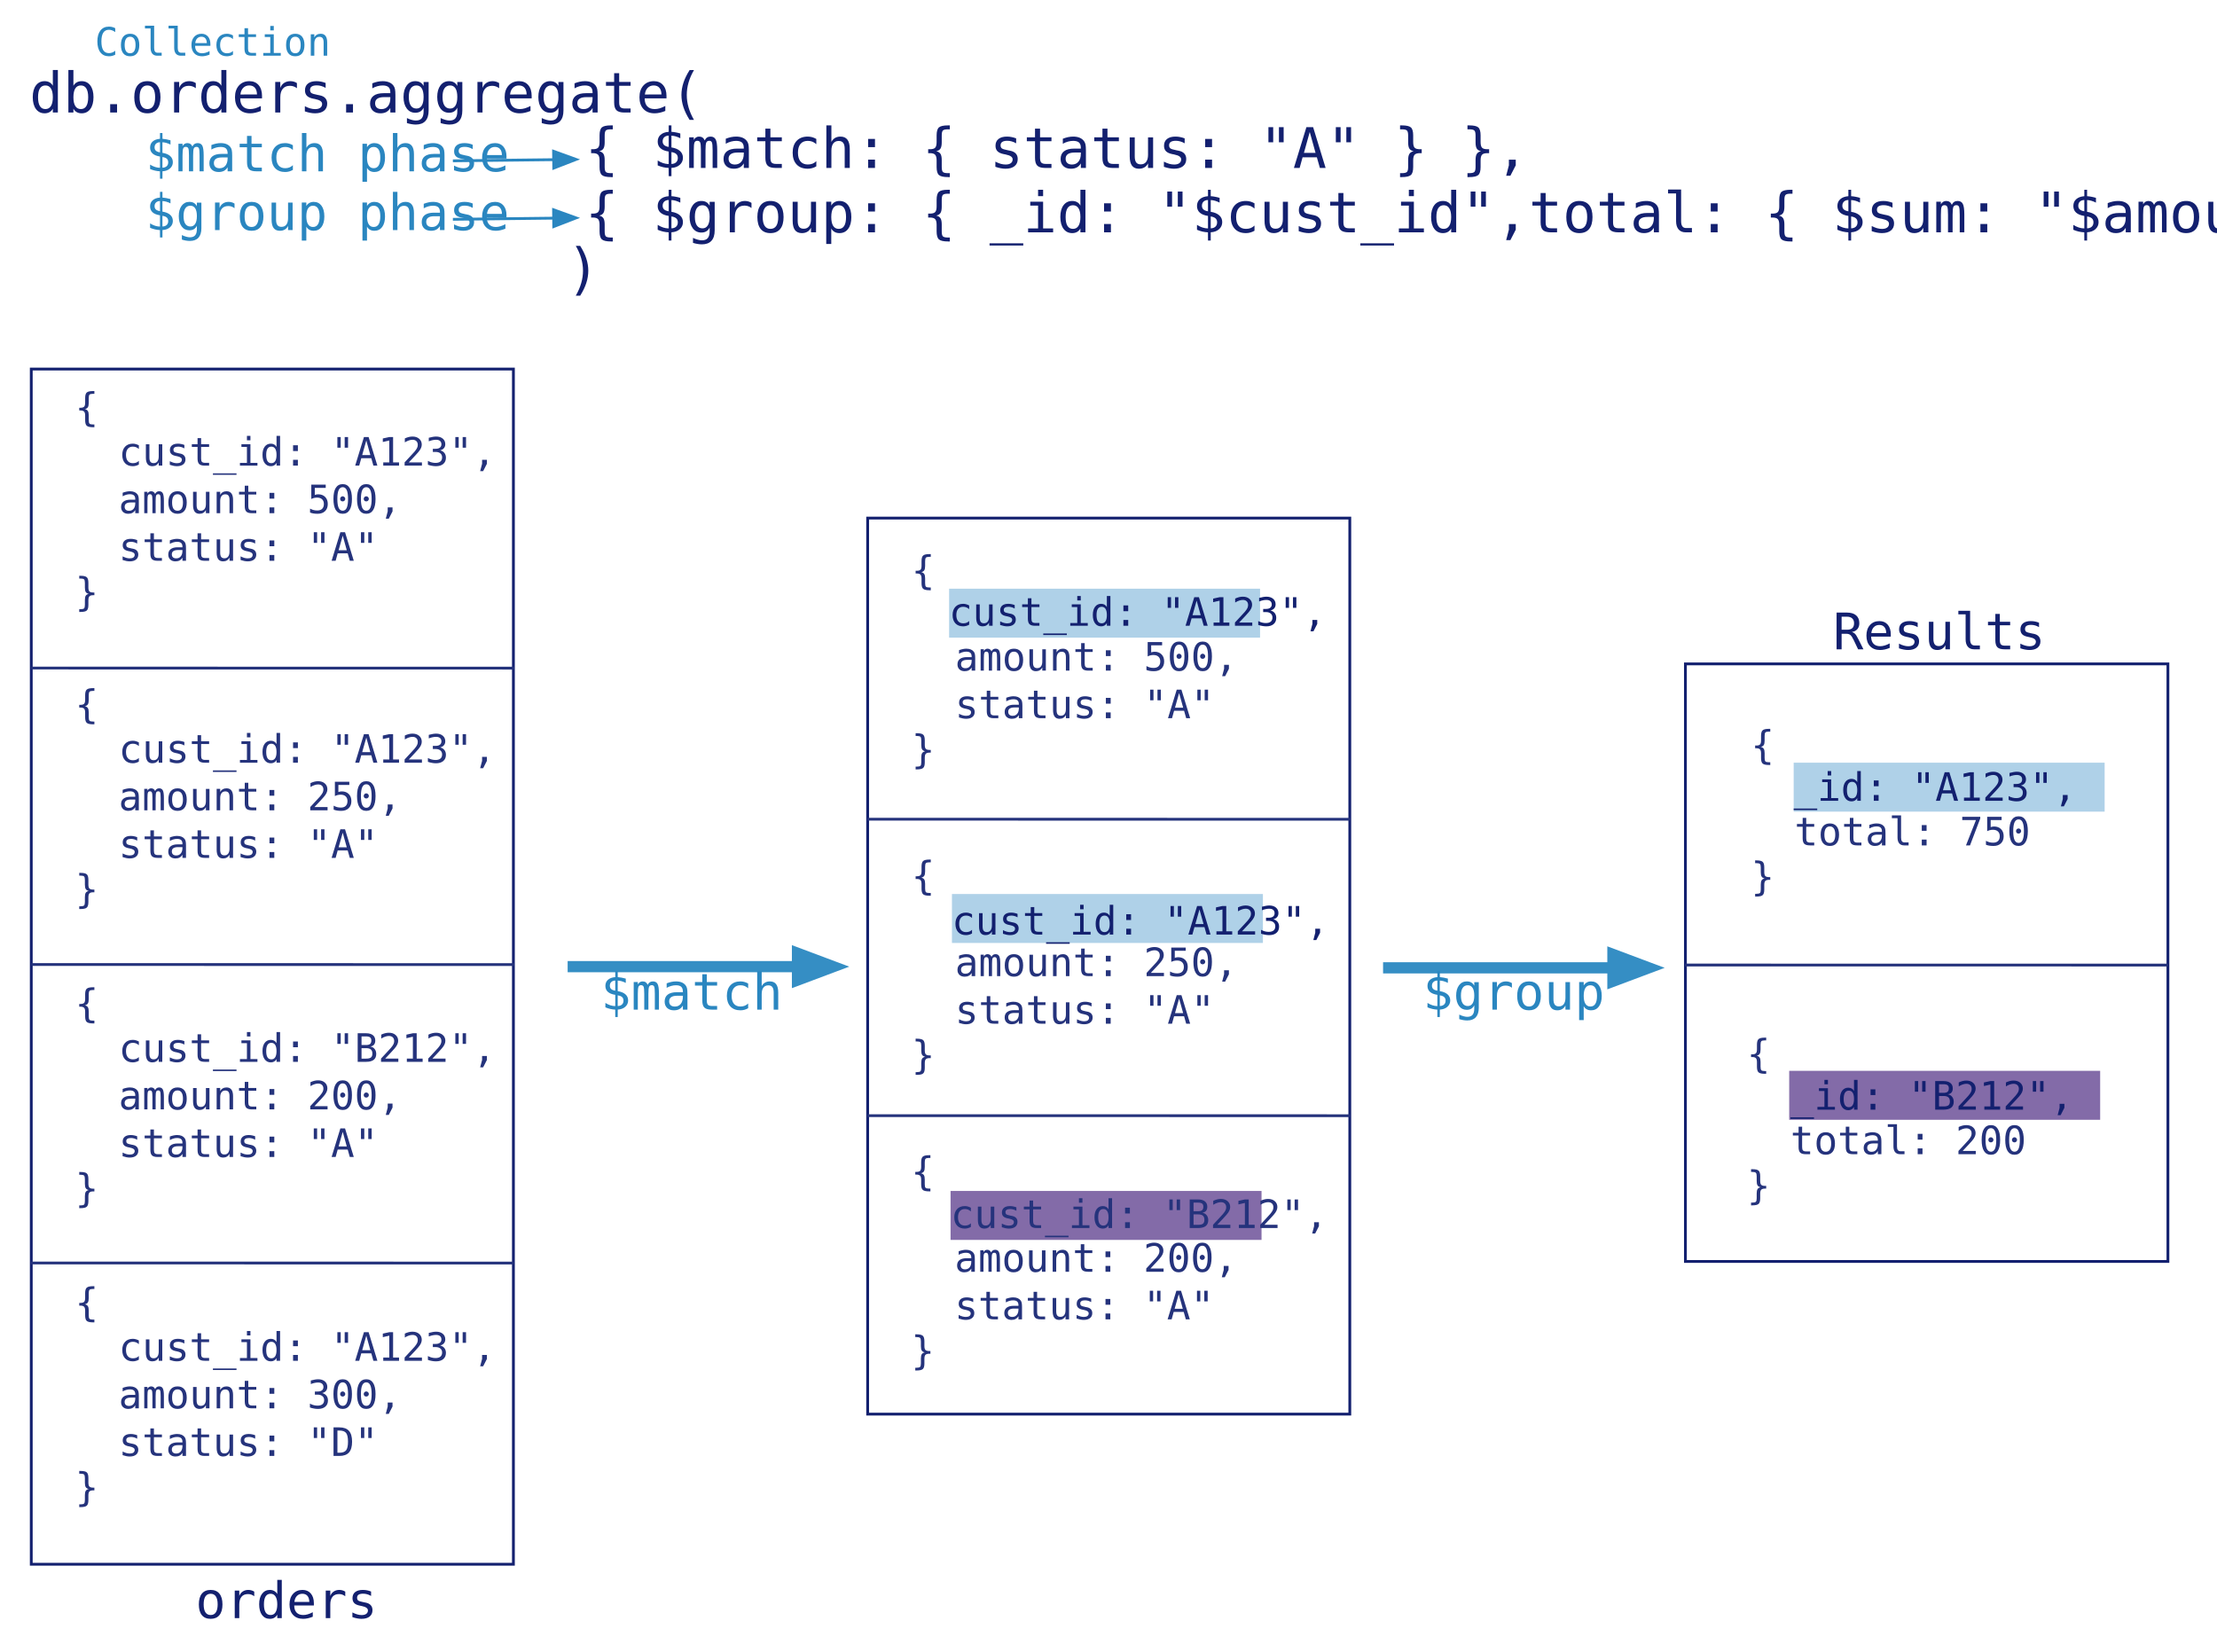
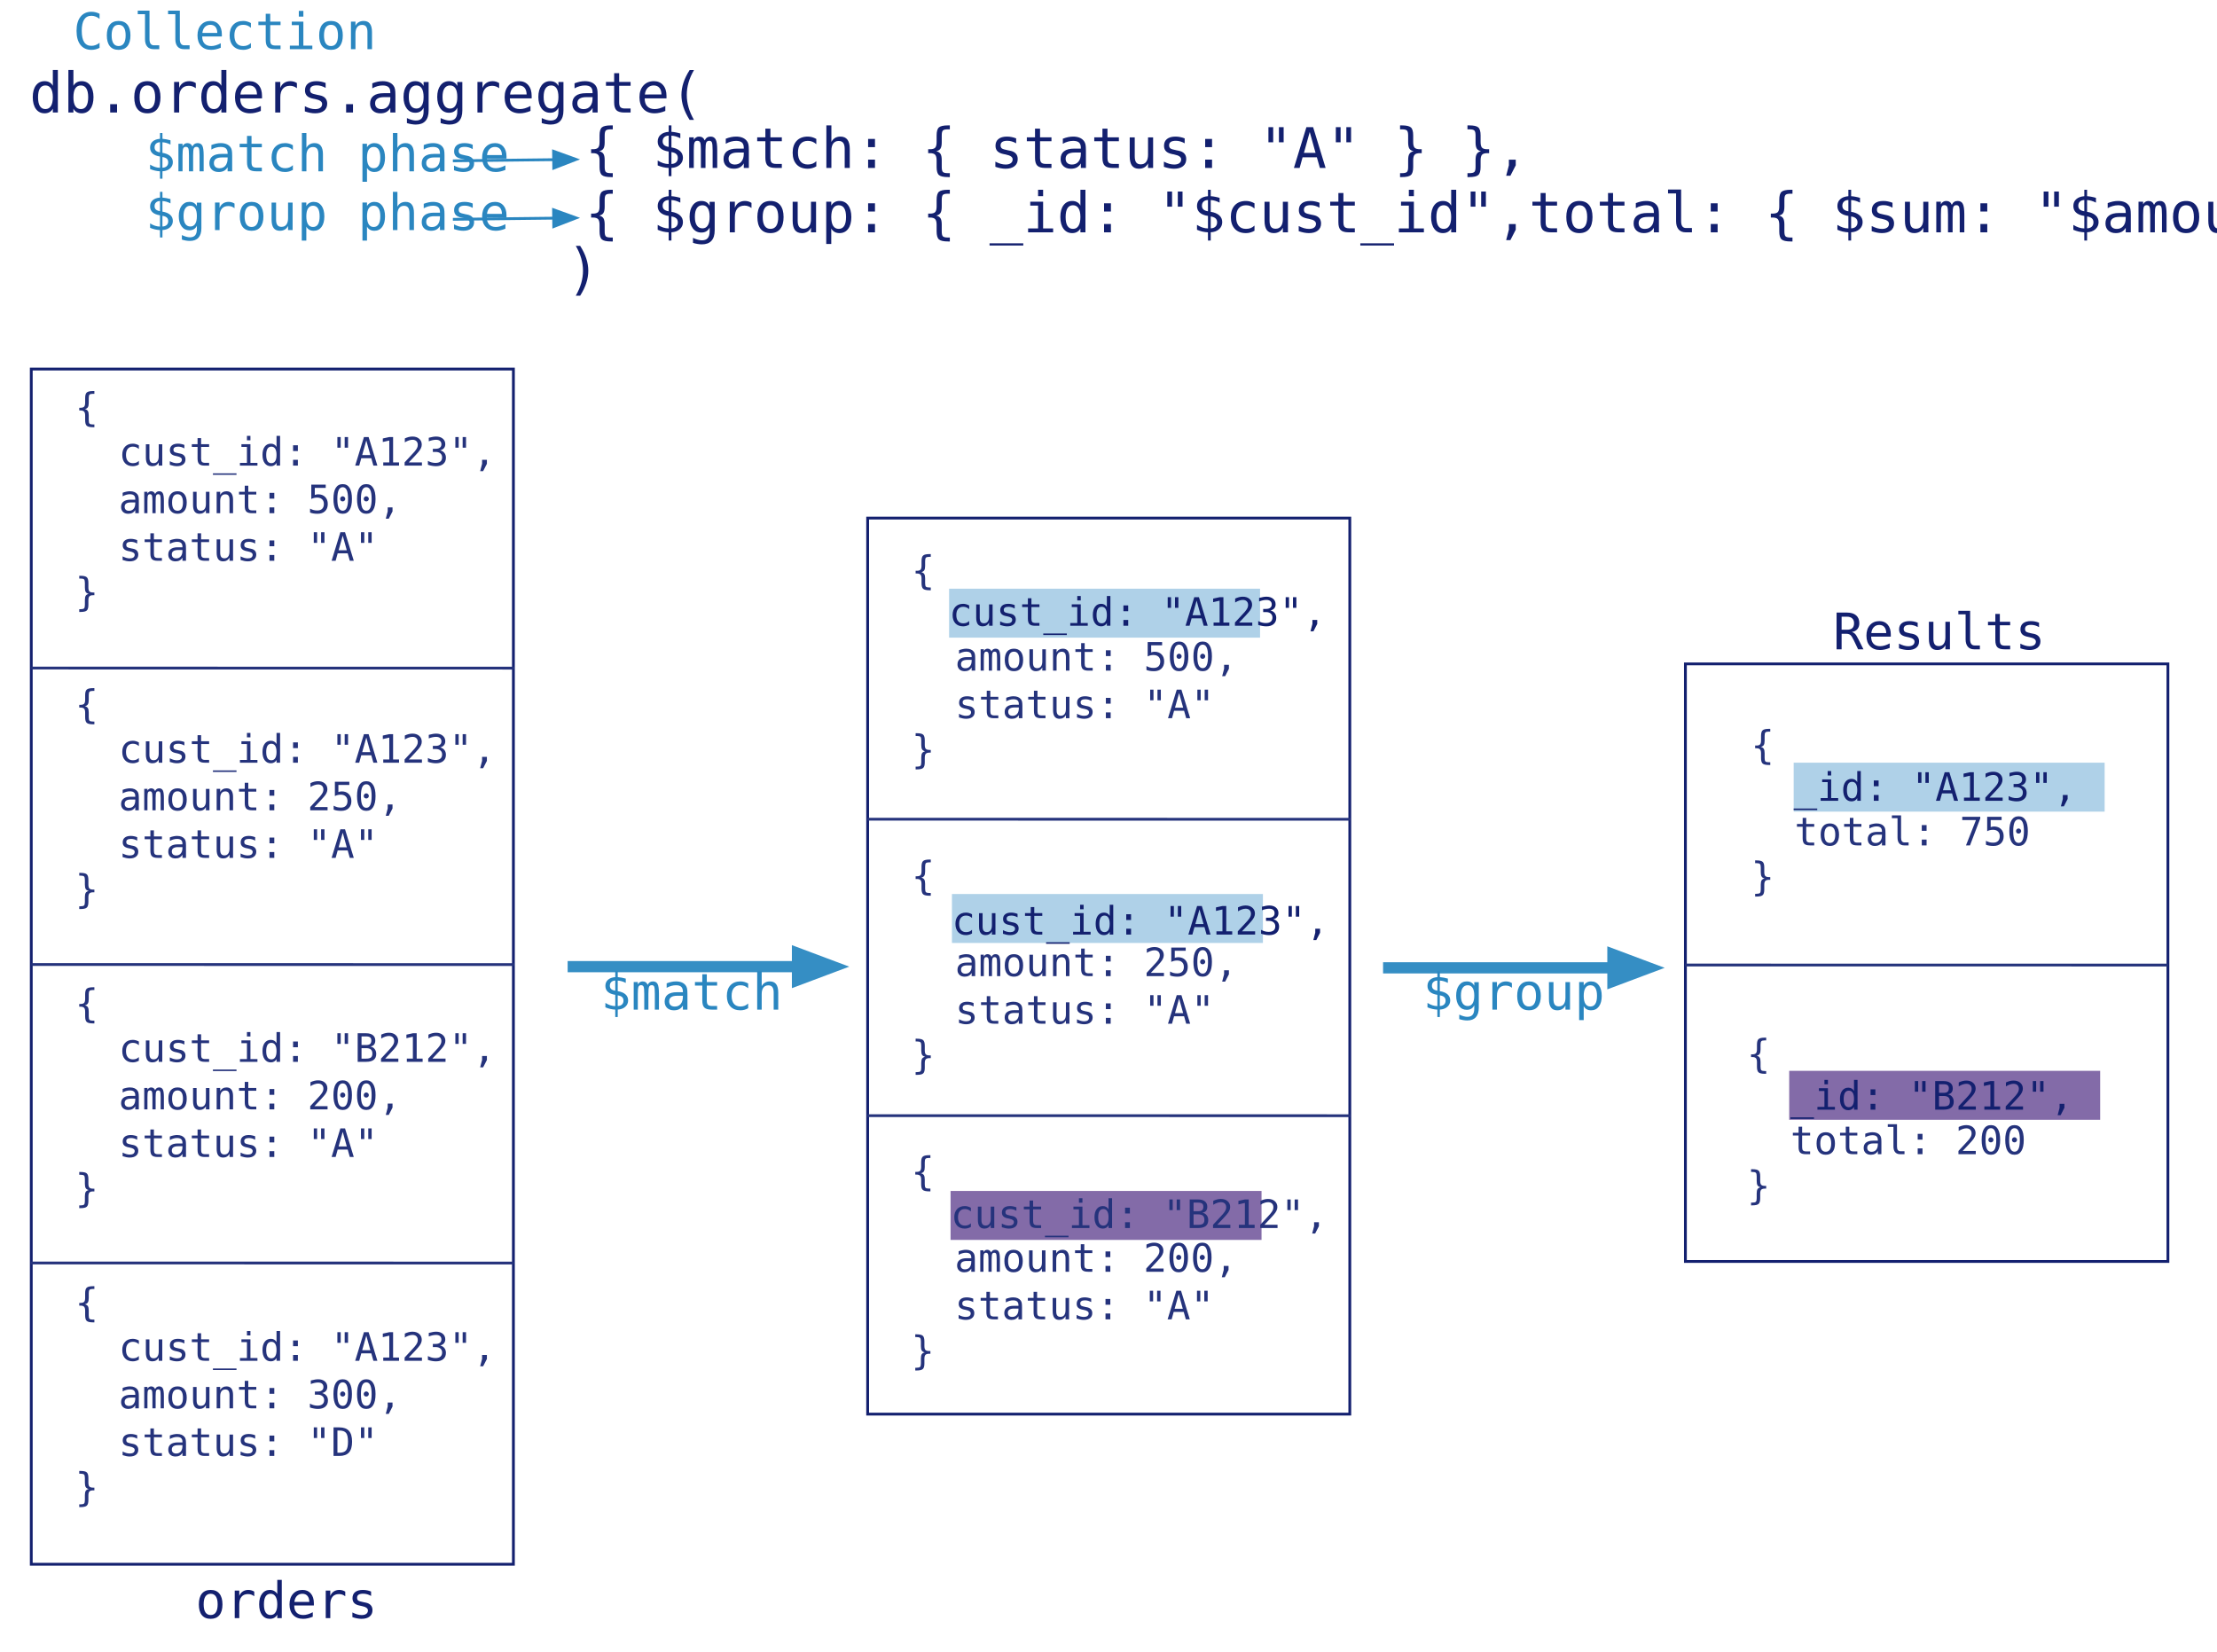
<svg xmlns="http://www.w3.org/2000/svg" version="1.1" x="0px" y="0px" width="792" height="590" viewBox="0, 0, 792, 590">
  <g id="Layer 2">
    <g>
      <path d="M339.058,210.318 L450.147,210.318 L450.147,227.807 L339.058,227.807 z" fill="#AFD1E8" />
      <text transform="matrix(1, 0, 0, 1, 397.538, 219.685)">
        <tspan x="-58.559" y="3.878" font-family="Inconsolata" font-size="14" fill="#13206F">cust_id: "A123",</tspan>
      </text>
    </g>
    <g>
      <path d="M340.074,319.396 L451.164,319.396 L451.164,336.885 L340.074,336.885 z" fill="#AFD1E8" />
      <text transform="matrix(1, 0, 0, 1, 396.851, 329.563)">
        <tspan x="-56.855" y="4.321" font-family="Inconsolata" font-size="14" fill="#13206F">cust_id: "A123",</tspan>
      </text>
    </g>
    <path d="M309.96,185.092 L482.2,185.092 L482.2,505.213 L309.96,505.213 z" fill-opacity="0" stroke="#13206F" stroke-width="1" />
    <text transform="matrix(1, 0, 0, 1, 383.292, 345.228)">
      <tspan x="-57.707" y="-27.5" font-family="Inconsolata" font-size="14" fill="#25337C">{ </tspan>
      <tspan x="-57.707" y="-12.5" font-family="Inconsolata" font-size="14" fill="#25337C">  </tspan>
      <tspan x="-57.707" y="3.5" font-family="GillSansMT" font-size="14" fill="#25337C">    </tspan>
      <tspan x="-42.148" y="3.5" font-family="Inconsolata" font-size="14" fill="#25337C">amount: 250,</tspan>
      <tspan x="-57.707" y="20.5" font-family="GillSansMT" font-size="14" fill="#25337C">    </tspan>
      <tspan x="-42.148" y="20.5" font-family="Inconsolata" font-size="14" fill="#25337C">status: "A"</tspan>
      <tspan x="-57.707" y="36.5" font-family="Inconsolata" font-size="14" fill="#25337C">}</tspan>
    </text>
    <text transform="matrix(1, 0, 0, 1, 380.957, 236.092)">
      <tspan x="-55.372" y="-27.5" font-family="Inconsolata" font-size="14" fill="#25337C">{ </tspan>
      <tspan x="-55.372" y="-12.5" font-family="Inconsolata" font-size="14" fill="#25337C">  </tspan>
      <tspan x="-55.372" y="3.5" font-family="GillSansMT" font-size="14" fill="#25337C">    </tspan>
      <tspan x="-39.814" y="3.5" font-family="Inconsolata" font-size="14" fill="#25337C">amount: 500,</tspan>
      <tspan x="-55.372" y="20.5" font-family="GillSansMT" font-size="14" fill="#25337C">    </tspan>
      <tspan x="-39.814" y="20.5" font-family="Inconsolata" font-size="14" fill="#25337C">status: "A"</tspan>
      <tspan x="-55.372" y="36.5" font-family="Inconsolata" font-size="14" fill="#25337C">}</tspan>
    </text>
    <path d="M309.83,292.67 L482.33,292.693" fill-opacity="0" stroke="#25337C" stroke-width="1" />
    <path d="M309.83,398.58 L482.33,398.603" fill-opacity="0" stroke="#25337C" stroke-width="1" />
    <text transform="matrix(1, 0, 0, 1, 383.227, 450.846)">
      <tspan x="-57.772" y="-27.5" font-family="Inconsolata" font-size="14" fill="#25337C">{ </tspan>
      <tspan x="-57.772" y="-12.5" font-family="Inconsolata" font-size="14" fill="#25337C">  </tspan>
      <tspan x="-57.772" y="3.5" font-family="GillSansMT" font-size="14" fill="#25337C">    </tspan>
      <tspan x="-42.213" y="3.5" font-family="Inconsolata" font-size="14" fill="#25337C">amount: 200,</tspan>
      <tspan x="-57.772" y="20.5" font-family="GillSansMT" font-size="14" fill="#25337C">    </tspan>
      <tspan x="-42.213" y="20.5" font-family="Inconsolata" font-size="14" fill="#25337C">status: "A"</tspan>
      <tspan x="-57.772" y="36.5" font-family="Inconsolata" font-size="14" fill="#25337C">}</tspan>
    </text>
    <g>
      <path d="M339.58,425.484 L450.67,425.484 L450.67,442.972 L339.58,442.972 z" fill="#836BA8" />
      <text transform="matrix(1, 0, 0, 1, 395.58, 434.228)">
        <tspan x="-56" y="4.5" font-family="Inconsolata" font-size="14" fill="#25337C">cust_id: "B212",</tspan>
      </text>
    </g>
    <g>
      <path d="M11.17,131.848 L183.41,131.848 L183.41,558.848 L11.17,558.848 z" fill-opacity="0" stroke="#13206F" stroke-width="1" />
      <text transform="matrix(1, 0, 0, 1, 93.295, 178.848)">
        <tspan x="-66.5" y="-28.5" font-family="Inconsolata" font-size="14" fill="#25337C">{ </tspan>
        <tspan x="-66.5" y="-12.5" font-family="GillSansMT" font-size="14" fill="#25337C">    </tspan>
        <tspan x="-50.941" y="-12.5" font-family="Inconsolata" font-size="14" fill="#25337C">cust_id: "A123",</tspan>
        <tspan x="-66.5" y="4.5" font-family="GillSansMT" font-size="14" fill="#25337C">    </tspan>
        <tspan x="-50.941" y="4.5" font-family="Inconsolata" font-size="14" fill="#25337C">amount: 500,</tspan>
        <tspan x="-66.5" y="21.5" font-family="GillSansMT" font-size="14" fill="#25337C">    </tspan>
        <tspan x="-50.941" y="21.5" font-family="Inconsolata" font-size="14" fill="#25337C">status: "A"</tspan>
        <tspan x="-66.5" y="37.5" font-family="Inconsolata" font-size="14" fill="#25337C">}</tspan>
      </text>
      <path d="M11.17,238.672 L183.67,238.695" fill-opacity="0" stroke="#25337C" stroke-width="1" />
      <text transform="matrix(1, 0, 0, 1, 93.295, 284.984)">
        <tspan x="-66.5" y="-28.5" font-family="Inconsolata" font-size="14" fill="#25337C">{ </tspan>
        <tspan x="-66.5" y="-12.5" font-family="GillSansMT" font-size="14" fill="#25337C">    </tspan>
        <tspan x="-50.941" y="-12.5" font-family="Inconsolata" font-size="14" fill="#25337C">cust_id: "A123",</tspan>
        <tspan x="-66.5" y="4.5" font-family="GillSansMT" font-size="14" fill="#25337C">    </tspan>
        <tspan x="-50.941" y="4.5" font-family="Inconsolata" font-size="14" fill="#25337C">amount: 250,</tspan>
        <tspan x="-66.5" y="21.5" font-family="GillSansMT" font-size="14" fill="#25337C">    </tspan>
        <tspan x="-50.941" y="21.5" font-family="Inconsolata" font-size="14" fill="#25337C">status: "A"</tspan>
        <tspan x="-66.5" y="37.5" font-family="Inconsolata" font-size="14" fill="#25337C">}</tspan>
      </text>
      <path d="M11.17,344.582 L183.67,344.605" fill-opacity="0" stroke="#25337C" stroke-width="1" />
      <text transform="matrix(1, 0, 0, 1, 93.295, 391.848)">
        <tspan x="-66.5" y="-28.5" font-family="Inconsolata" font-size="14" fill="#25337C">{ </tspan>
        <tspan x="-66.5" y="-12.5" font-family="GillSansMT" font-size="14" fill="#25337C">    </tspan>
        <tspan x="-50.941" y="-12.5" font-family="Inconsolata" font-size="14" fill="#25337C">cust_id: "B212",</tspan>
        <tspan x="-66.5" y="4.5" font-family="GillSansMT" font-size="14" fill="#25337C">    </tspan>
        <tspan x="-50.941" y="4.5" font-family="Inconsolata" font-size="14" fill="#25337C">amount: 200,</tspan>
        <tspan x="-66.5" y="21.5" font-family="GillSansMT" font-size="14" fill="#25337C">    </tspan>
        <tspan x="-50.941" y="21.5" font-family="Inconsolata" font-size="14" fill="#25337C">status: "A"</tspan>
        <tspan x="-66.5" y="37.5" font-family="Inconsolata" font-size="14" fill="#25337C">}</tspan>
      </text>
      <path d="M10.998,451.215 L183.498,451.238" fill-opacity="0" stroke="#25337C" stroke-width="1" />
      <text transform="matrix(1, 0, 0, 1, 93.295, 498.652)">
        <tspan x="-66.5" y="-28.5" font-family="Inconsolata" font-size="14" fill="#25337C">{ </tspan>
        <tspan x="-66.5" y="-12.5" font-family="GillSansMT" font-size="14" fill="#25337C">    </tspan>
        <tspan x="-50.941" y="-12.5" font-family="Inconsolata" font-size="14" fill="#25337C">cust_id: "A123",</tspan>
        <tspan x="-66.5" y="4.5" font-family="GillSansMT" font-size="14" fill="#25337C">    </tspan>
        <tspan x="-50.941" y="4.5" font-family="Inconsolata" font-size="14" fill="#25337C">amount: 300,</tspan>
        <tspan x="-66.5" y="21.5" font-family="GillSansMT" font-size="14" fill="#25337C">    </tspan>
        <tspan x="-50.941" y="21.5" font-family="Inconsolata" font-size="14" fill="#25337C">status: "D"</tspan>
        <tspan x="-66.5" y="37.5" font-family="Inconsolata" font-size="14" fill="#25337C">}</tspan>
      </text>
    </g>
    <g>
      <g>
        <path d="M640.77,272.477 L751.86,272.477 L751.86,289.965 L640.77,289.965 z" fill="#AFD1E8" />
        <text transform="matrix(1, 0, 0, 1, 692.522, 282.221)">
          <tspan x="-51.752" y="3.878" font-family="Inconsolata" font-size="14" fill="#13206F">_id: "A123",</tspan>
        </text>
        <text transform="matrix(1, 0, 0, 1, 671.317, 290.027)">
          <tspan x="-45.827" y="-19" font-family="Inconsolata" font-size="14" fill="#25337C">{ </tspan>
          <tspan x="-45.827" y="-4" font-family="Inconsolata" font-size="14" fill="#25337C">  </tspan>
          <tspan x="-45.827" y="12" font-family="GillSansMT" font-size="14" fill="#25337C">    </tspan>
          <tspan x="-30.269" y="12" font-family="Inconsolata" font-size="14" fill="#25337C">total: 750</tspan>
          <tspan x="-45.827" y="28" font-family="Inconsolata" font-size="14" fill="#25337C">}</tspan>
        </text>
      </g>
      <path d="M639.172,382.568 L750.262,382.568 L750.262,400.057 L639.172,400.057 z" fill="#836BA8" />
      <text transform="matrix(1, 0, 0, 1, 696.466, 392.113)">
        <tspan x="-56.855" y="4.321" font-family="Inconsolata" font-size="14" fill="#13206F">_id: "B212",</tspan>
      </text>
      <text transform="matrix(1, 0, 0, 1, 675.682, 400.348)">
        <tspan x="-51.653" y="-19" font-family="Inconsolata" font-size="14" fill="#25337C">{ </tspan>
        <tspan x="-51.653" y="-4" font-family="Inconsolata" font-size="14" fill="#25337C">  </tspan>
        <tspan x="-51.653" y="12" font-family="GillSansMT" font-size="14" fill="#25337C">    </tspan>
        <tspan x="-36.095" y="12" font-family="Inconsolata" font-size="14" fill="#25337C">total: 200</tspan>
        <tspan x="-51.653" y="28" font-family="Inconsolata" font-size="14" fill="#25337C">}</tspan>
      </text>
      <path d="M602.097,237.184 L774.467,237.184 L774.467,450.672 L602.097,450.672 z" fill-opacity="0" stroke="#13206F" stroke-width="1" />
      <path d="M601.967,344.762 L774.467,344.785" fill-opacity="0" stroke="#25337C" stroke-width="1" />
    </g>
    <text transform="matrix(1, 0, 0, 1, 126.601, 34.701)">
      <tspan x="-116.103" y="5.5" font-family="Inconsolata" font-size="20" fill="#13206F">db.orders.aggregate(</tspan>
    </text>
    <g>
      <path d="M161.787,57.459 L197.788,57.046" fill-opacity="0" stroke="#2A86C0" stroke-width="1" />
      <path d="M197.822,60.046 L205.787,56.955 L197.753,54.047 z" fill="#2A86C0" fill-opacity="1" stroke="#2A86C0" stroke-width="1" stroke-opacity="1" />
    </g>
    <g>
      <path d="M161.787,78.354 L197.788,77.941" fill-opacity="0" stroke="#2A86C0" stroke-width="1" />
      <path d="M197.822,80.941 L205.787,77.849 L197.753,74.941 z" fill="#2A86C0" fill-opacity="1" stroke="#2A86C0" stroke-width="1" stroke-opacity="1" />
    </g>
    <text transform="matrix(1, 0, 0, 1, 110.119, 56.701)">
      <tspan x="-58.168" y="4.5" font-family="Inconsolata" font-size="18" fill="#2A86C0">$match phase</tspan>
    </text>
    <text transform="matrix(1, 0, 0, 1, 110.119, 76.701)">
      <tspan x="-58.168" y="5.5" font-family="Inconsolata" font-size="18" fill="#2A86C0">$group phase</tspan>
    </text>
-     <text transform="matrix(1, 0, 0, 1, 68.834, 15.402)">
-       <tspan x="-35" y="4.5" font-family="Inconsolata" font-size="14" fill="#2A86C0">Collection</tspan>
+     <text transform="matrix(1, 0, 0, 1, 72.45, 12.227)">
+       <tspan x="-46.323" y="5.337" font-family="Inconsolata" font-size="18" fill="#2A86C0">Collection</tspan>
    </text>
    <text transform="matrix(1, 0, 0, 1, 96.834, 572.598)">
      <tspan x="-27" y="5.5" font-family="Inconsolata" font-size="18" fill="#13206F">orders</tspan>
    </text>
    <text transform="matrix(1, 0, 0, 1, 687.717, 226.83)">
      <tspan x="-32.869" y="5.146" font-family="Inconsolata" font-size="18" fill="#13206F">Results</tspan>
    </text>
    <g>
      <path d="M494.088,345.77 L576.196,345.77" fill-opacity="0" stroke="#358EC4" stroke-width="4" />
      <path d="M576.196,350.57 L588.996,345.77 L576.196,340.97 z" fill="#358EC4" fill-opacity="1" stroke="#358EC4" stroke-width="4" stroke-opacity="1" />
    </g>
    <g>
      <path d="M202.787,345.348 L284.895,345.348" fill-opacity="0" stroke="#358EC4" stroke-width="4" />
      <path d="M284.895,350.148 L297.695,345.348 L284.895,340.548 z" fill="#358EC4" fill-opacity="1" stroke="#358EC4" stroke-width="4" stroke-opacity="1" />
    </g>
    <text transform="matrix(1, 0, 0, 1, 241.596, 355.199)">
      <tspan x="-27" y="5.5" font-family="Inconsolata" font-size="18" fill="#2A86C0">$match</tspan>
    </text>
    <text transform="matrix(1, 0, 0, 1, 535.283, 355.199)">
      <tspan x="-27" y="5.5" font-family="Inconsolata" font-size="18" fill="#2A86C0">$group</tspan>
    </text>
    <text transform="matrix(1, 0, 0, 1, 500.508, 78.5)">
      <tspan x="-291.492" y="-18.5" font-family="Inconsolata" font-size="20" fill="#13206F">{ $match: { status: "A" } }, </tspan>
      <tspan x="-291.492" y="4.5" font-family="Inconsolata" font-size="20" fill="#13206F">{ $group: { _id: "$cust_id",total: { $sum: "$amount" } } }</tspan>
    </text>
    <text transform="matrix(1, 0, 0, 1, 207.287, 97)">
      <tspan x="-5" y="6" font-family="Inconsolata" font-size="20" fill="#13206F">)</tspan>
    </text>
  </g>
  <defs />
</svg>
